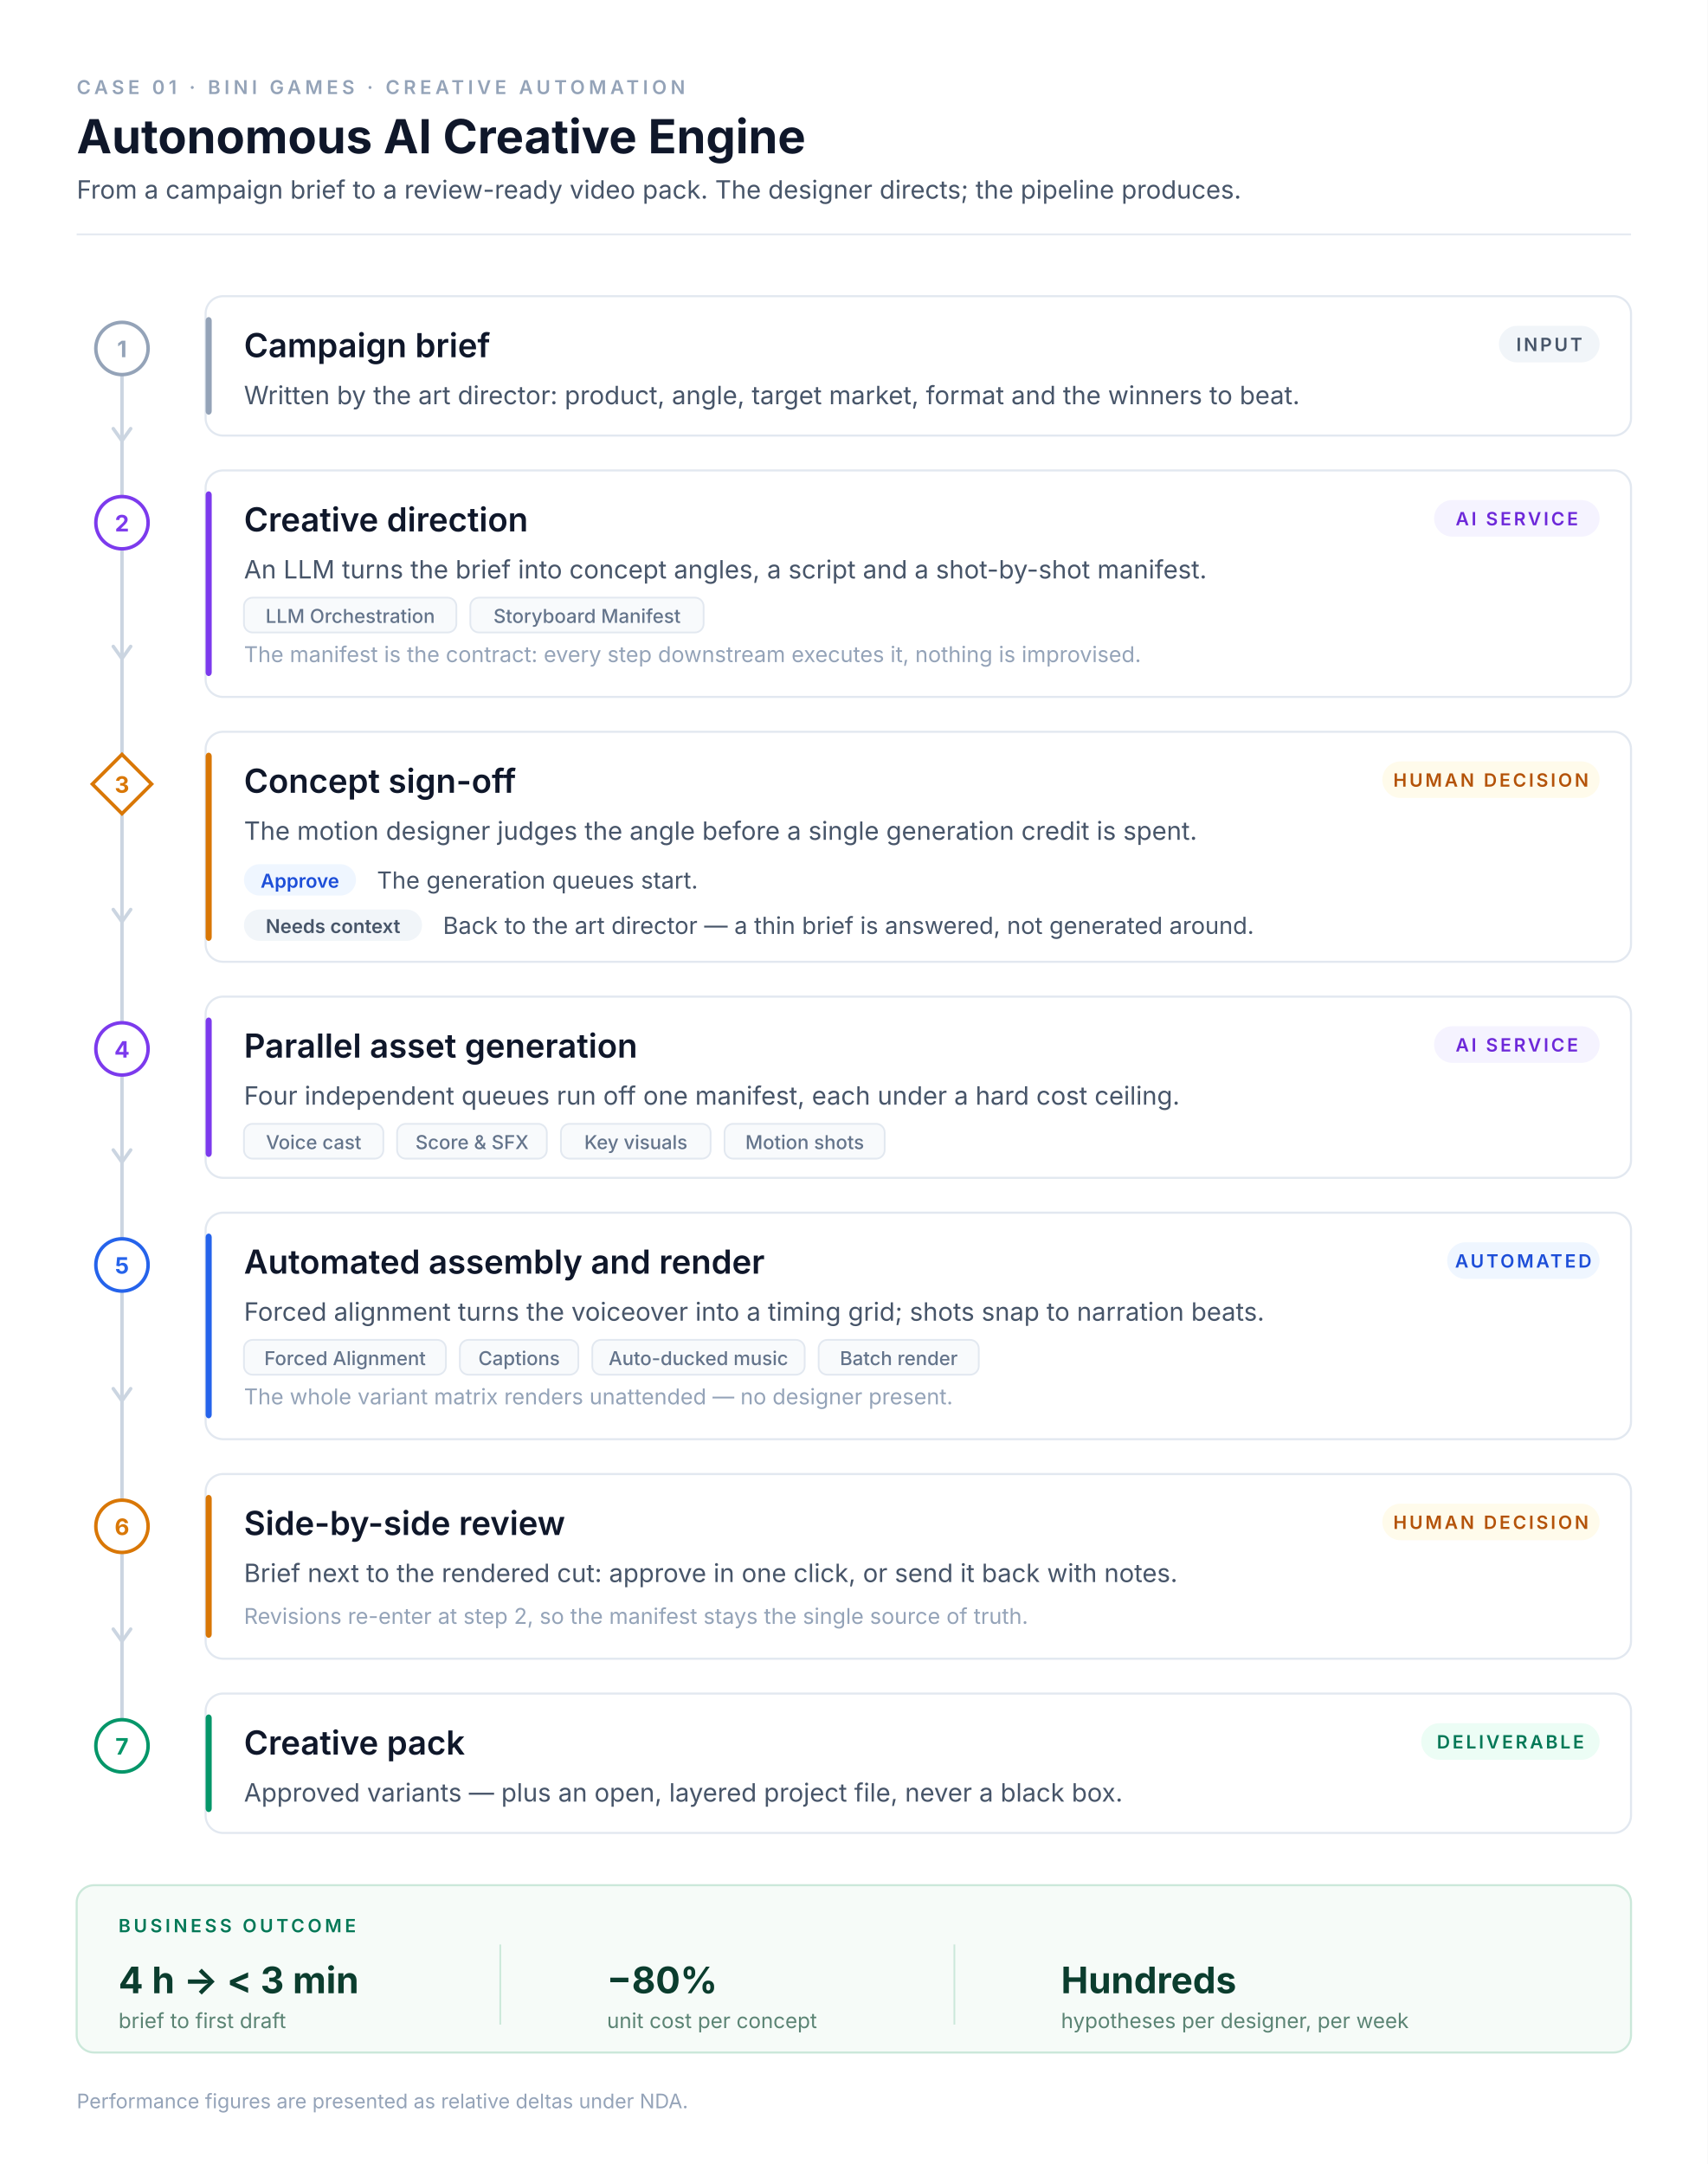
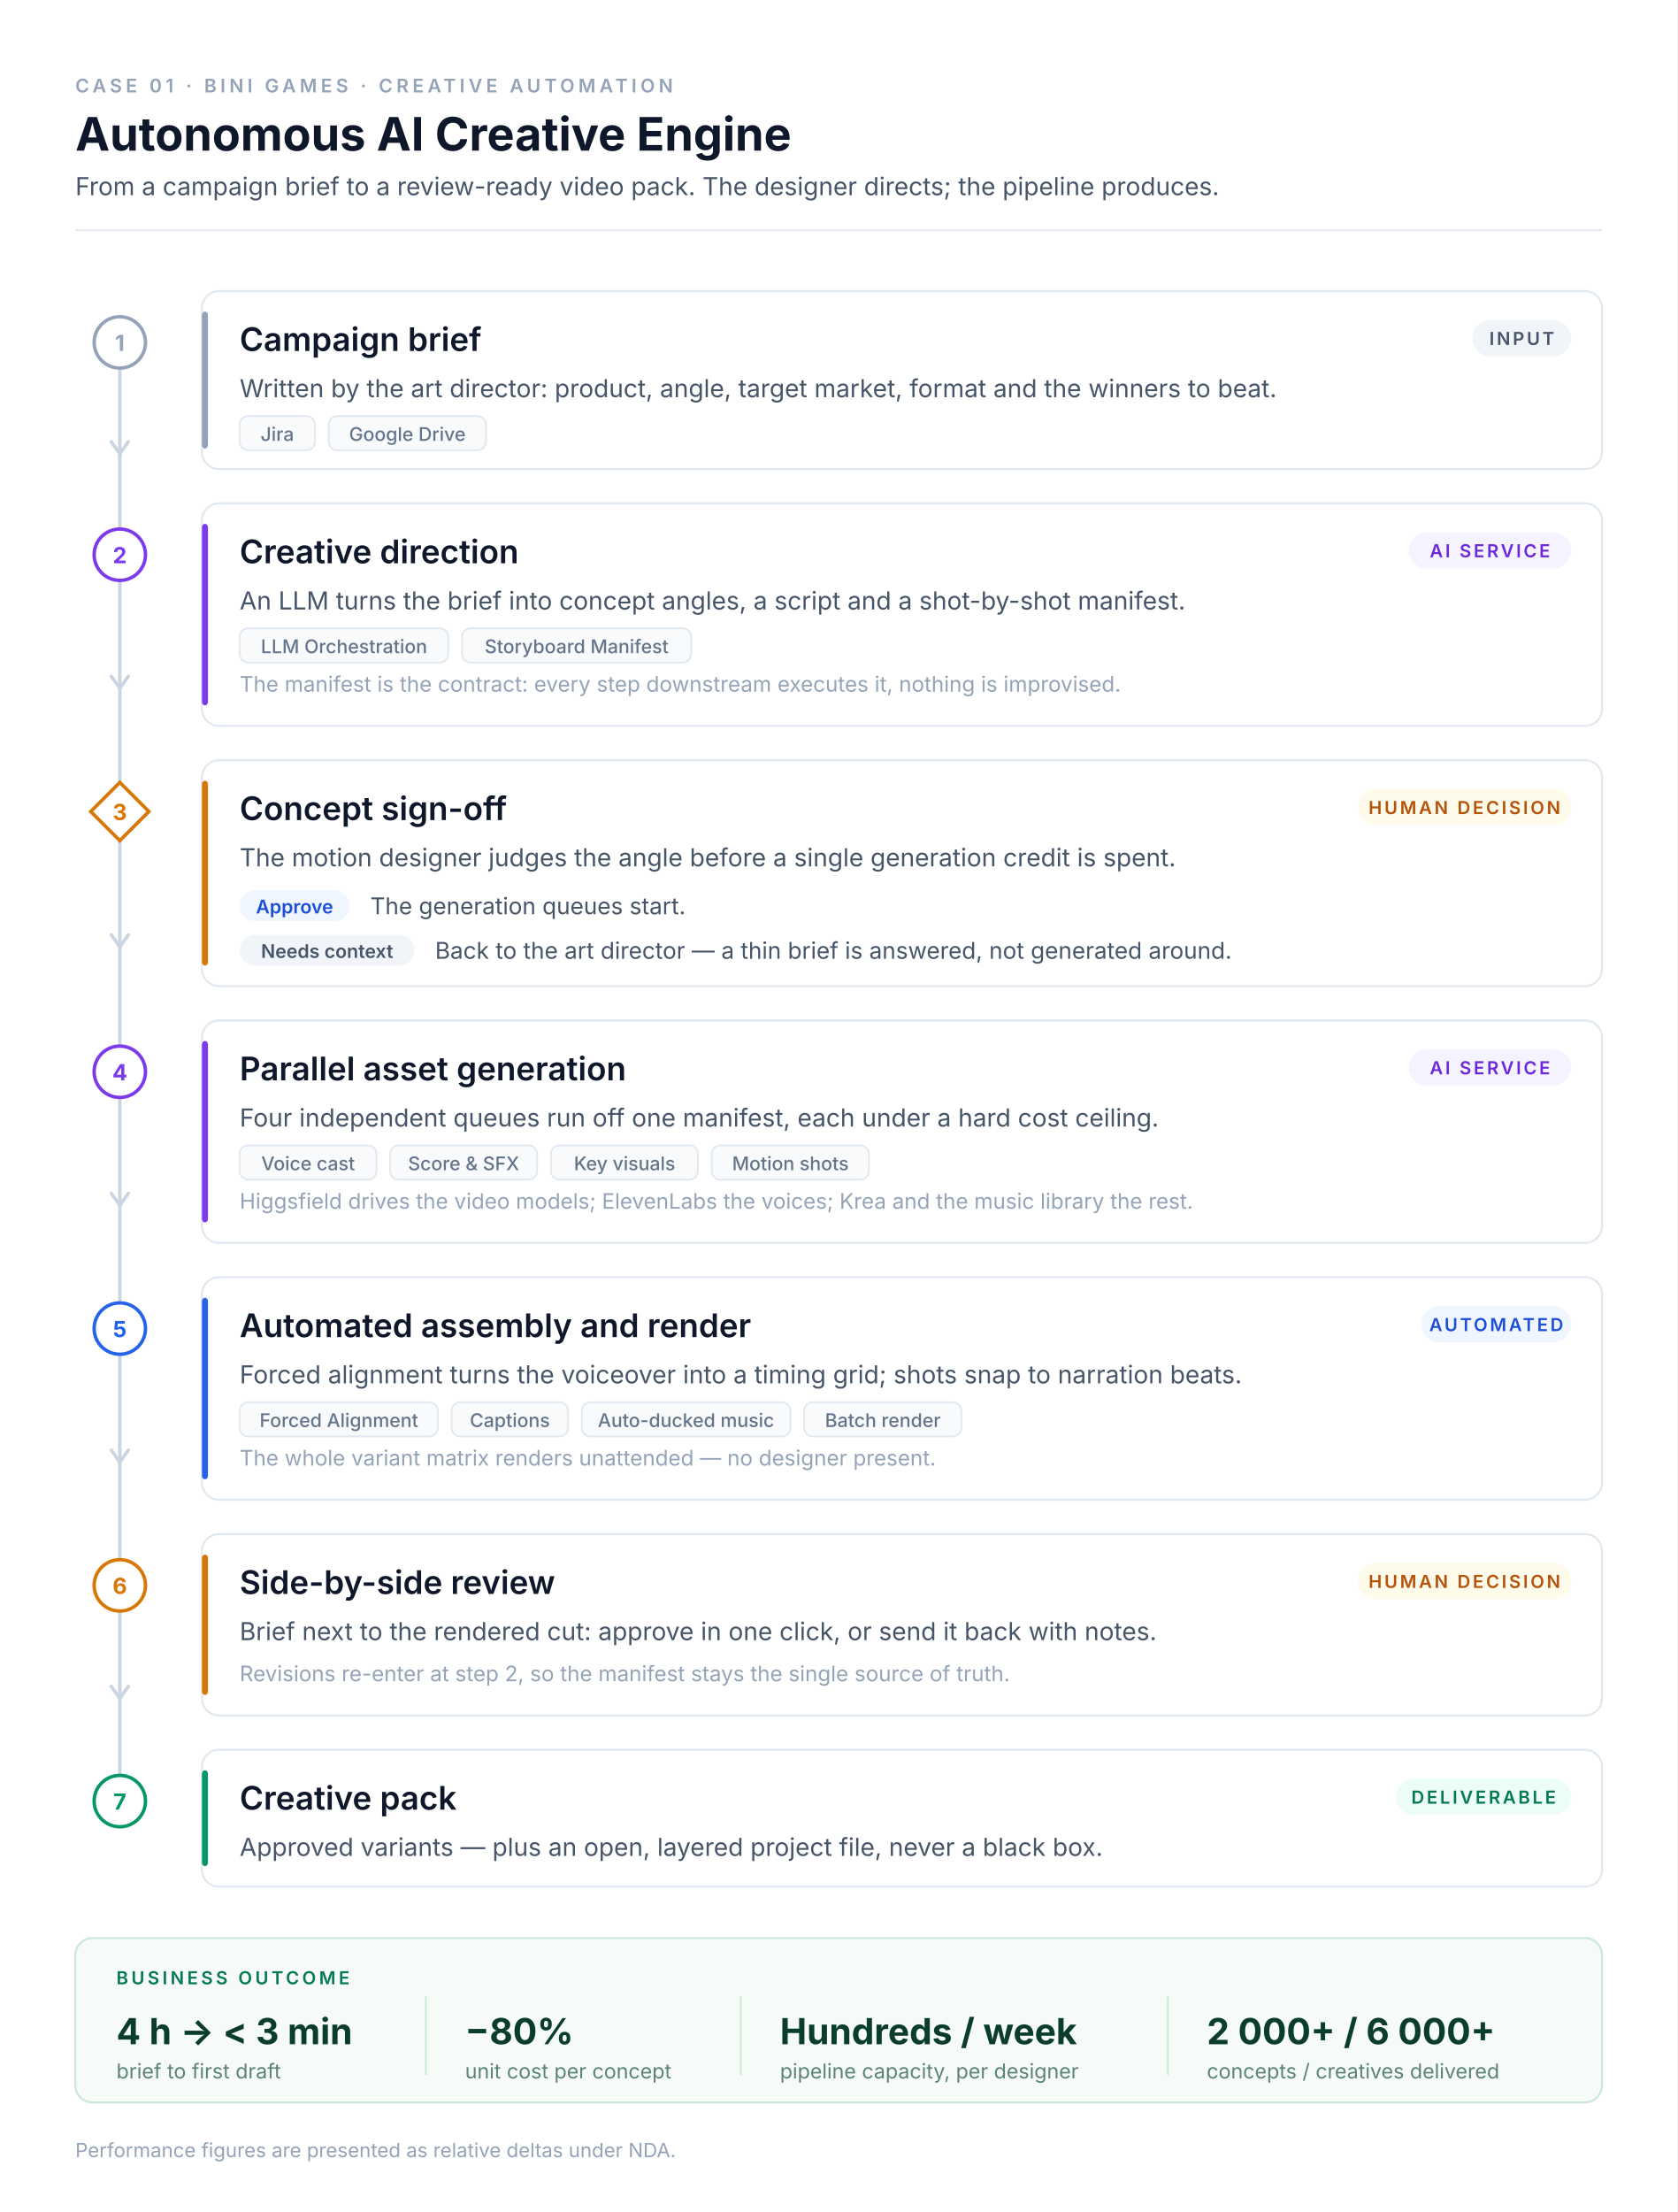
- <svg xmlns="http://www.w3.org/2000/svg" width="980" height="1242" viewBox="0 0 980 1242">
-   <rect width="980" height="1242" fill="#FFFFFF" />
-   <path d="M70 200 L70 1002" stroke="#CBD5E1" stroke-width="2" fill="none" />
-   <path d="M65 246.0 L70 253.0 L75 246.0" fill="none" stroke="#CBD5E1" stroke-width="2" stroke-linecap="round" stroke-linejoin="round" />
-   <path d="M65 371.0 L70 378.0 L75 371.0" fill="none" stroke="#CBD5E1" stroke-width="2" stroke-linecap="round" stroke-linejoin="round" />
-   <path d="M65 522.0 L70 529.0 L75 522.0" fill="none" stroke="#CBD5E1" stroke-width="2" stroke-linecap="round" stroke-linejoin="round" />
-   <path d="M65 660.0 L70 667.0 L75 660.0" fill="none" stroke="#CBD5E1" stroke-width="2" stroke-linecap="round" stroke-linejoin="round" />
-   <path d="M65 797.0 L70 804.0 L75 797.0" fill="none" stroke="#CBD5E1" stroke-width="2" stroke-linecap="round" stroke-linejoin="round" />
-   <path d="M65 935.0 L70 942.0 L75 935.0" fill="none" stroke="#CBD5E1" stroke-width="2" stroke-linecap="round" stroke-linejoin="round" />
+ <svg xmlns="http://www.w3.org/2000/svg" width="980" height="1292" viewBox="0 0 980 1292">
+   <rect width="980" height="1292" fill="#FFFFFF" />
+   <path d="M70 200 L70 1052" stroke="#CBD5E1" stroke-width="2" fill="none" />
+   <path d="M65 258.0 L70 265.0 L75 258.0" fill="none" stroke="#CBD5E1" stroke-width="2" stroke-linecap="round" stroke-linejoin="round" />
+   <path d="M65 395.0 L70 402.0 L75 395.0" fill="none" stroke="#CBD5E1" stroke-width="2" stroke-linecap="round" stroke-linejoin="round" />
+   <path d="M65 546.0 L70 553.0 L75 546.0" fill="none" stroke="#CBD5E1" stroke-width="2" stroke-linecap="round" stroke-linejoin="round" />
+   <path d="M65 697.0 L70 704.0 L75 697.0" fill="none" stroke="#CBD5E1" stroke-width="2" stroke-linecap="round" stroke-linejoin="round" />
+   <path d="M65 847.0 L70 854.0 L75 847.0" fill="none" stroke="#CBD5E1" stroke-width="2" stroke-linecap="round" stroke-linejoin="round" />
+   <path d="M65 985.0 L70 992.0 L75 985.0" fill="none" stroke="#CBD5E1" stroke-width="2" stroke-linecap="round" stroke-linejoin="round" />
  <circle cx="70" cy="200" r="15" fill="#FFFFFF" stroke="#94A3B8" stroke-width="2" />
  <text x="70" y="205" font-family="Inter, Helvetica Neue, Arial, sans-serif" font-size="13" font-weight="700" fill="#94A3B8" text-anchor="middle">1</text>
-   <circle cx="70" cy="300" r="15" fill="#FFFFFF" stroke="#7C3AED" stroke-width="2" />
-   <text x="70" y="305" font-family="Inter, Helvetica Neue, Arial, sans-serif" font-size="13" font-weight="700" fill="#7C3AED" text-anchor="middle">2</text>
-   <path d="M70 433 L87 450 L70 467 L53 450 Z" fill="#FFFFFF" stroke="#D97706" stroke-width="2" />
-   <text x="70" y="455" font-family="Inter, Helvetica Neue, Arial, sans-serif" font-size="13" font-weight="700" fill="#D97706" text-anchor="middle">3</text>
-   <circle cx="70" cy="602" r="15" fill="#FFFFFF" stroke="#7C3AED" stroke-width="2" />
-   <text x="70" y="607" font-family="Inter, Helvetica Neue, Arial, sans-serif" font-size="13" font-weight="700" fill="#7C3AED" text-anchor="middle">4</text>
-   <circle cx="70" cy="726" r="15" fill="#FFFFFF" stroke="#2563EB" stroke-width="2" />
-   <text x="70" y="731" font-family="Inter, Helvetica Neue, Arial, sans-serif" font-size="13" font-weight="700" fill="#2563EB" text-anchor="middle">5</text>
-   <circle cx="70" cy="876" r="15" fill="#FFFFFF" stroke="#D97706" stroke-width="2" />
-   <text x="70" y="881" font-family="Inter, Helvetica Neue, Arial, sans-serif" font-size="13" font-weight="700" fill="#D97706" text-anchor="middle">6</text>
-   <circle cx="70" cy="1002" r="15" fill="#FFFFFF" stroke="#059669" stroke-width="2" />
-   <text x="70" y="1007" font-family="Inter, Helvetica Neue, Arial, sans-serif" font-size="13" font-weight="700" fill="#059669" text-anchor="middle">7</text>
+   <circle cx="70" cy="324" r="15" fill="#FFFFFF" stroke="#7C3AED" stroke-width="2" />
+   <text x="70" y="329" font-family="Inter, Helvetica Neue, Arial, sans-serif" font-size="13" font-weight="700" fill="#7C3AED" text-anchor="middle">2</text>
+   <path d="M70 457 L87 474 L70 491 L53 474 Z" fill="#FFFFFF" stroke="#D97706" stroke-width="2" />
+   <text x="70" y="479" font-family="Inter, Helvetica Neue, Arial, sans-serif" font-size="13" font-weight="700" fill="#D97706" text-anchor="middle">3</text>
+   <circle cx="70" cy="626" r="15" fill="#FFFFFF" stroke="#7C3AED" stroke-width="2" />
+   <text x="70" y="631" font-family="Inter, Helvetica Neue, Arial, sans-serif" font-size="13" font-weight="700" fill="#7C3AED" text-anchor="middle">4</text>
+   <circle cx="70" cy="776" r="15" fill="#FFFFFF" stroke="#2563EB" stroke-width="2" />
+   <text x="70" y="781" font-family="Inter, Helvetica Neue, Arial, sans-serif" font-size="13" font-weight="700" fill="#2563EB" text-anchor="middle">5</text>
+   <circle cx="70" cy="926" r="15" fill="#FFFFFF" stroke="#D97706" stroke-width="2" />
+   <text x="70" y="931" font-family="Inter, Helvetica Neue, Arial, sans-serif" font-size="13" font-weight="700" fill="#D97706" text-anchor="middle">6</text>
+   <circle cx="70" cy="1052" r="15" fill="#FFFFFF" stroke="#059669" stroke-width="2" />
+   <text x="70" y="1057" font-family="Inter, Helvetica Neue, Arial, sans-serif" font-size="13" font-weight="700" fill="#059669" text-anchor="middle">7</text>
  <text x="44.0" y="54.0" font-family="Inter, Helvetica Neue, Arial, sans-serif" font-size="11" font-weight="600" fill="#94A3B8" text-anchor="start" letter-spacing="2.2">CASE 01 · BINI GAMES · CREATIVE AUTOMATION</text>
  <text x="44.0" y="88.0" font-family="Inter, Helvetica Neue, Arial, sans-serif" font-size="27" font-weight="700" fill="#0F172A" text-anchor="start">Autonomous AI Creative Engine</text>
  <text x="44.0" y="114.0" font-family="Inter, Helvetica Neue, Arial, sans-serif" font-size="14.5" font-weight="400" fill="#475569" text-anchor="start">From a campaign brief to a review-ready video pack. The designer directs; the pipeline produces.</text>
  <rect x="44.0" y="134.0" width="892.0" height="1.0" rx="0" fill="#E2E8F0" stroke="none" stroke-width="1" />
-   <rect x="118.0" y="170.0" width="818.0" height="80.0" rx="10" fill="#FFFFFF" stroke="#E2E8F0" stroke-width="1.2" />
-   <rect x="118.0" y="182.0" width="3.5" height="56.0" rx="2" fill="#94A3B8" stroke="none" stroke-width="1" />
+   <rect x="118.0" y="170.0" width="818.0" height="104.0" rx="10" fill="#FFFFFF" stroke="#E2E8F0" stroke-width="1.2" />
+   <rect x="118.0" y="182.0" width="3.5" height="80.0" rx="2" fill="#94A3B8" stroke="none" stroke-width="1" />
  <rect x="860.2" y="187.0" width="57.8" height="21.0" rx="10.5" fill="#F1F5F9" stroke="none" stroke-width="1" />
  <text x="889.1" y="201.5" font-family="Inter, Helvetica Neue, Arial, sans-serif" font-size="10.5" font-weight="600" fill="#475569" text-anchor="middle" letter-spacing="1.4">INPUT</text>
  <text x="140.0" y="205.0" font-family="Inter, Helvetica Neue, Arial, sans-serif" font-size="19" font-weight="600" fill="#0F172A" text-anchor="start">Campaign brief</text>
  <text x="140.0" y="232.0" font-family="Inter, Helvetica Neue, Arial, sans-serif" font-size="14.5" font-weight="400" fill="#475569" text-anchor="start">Written by the art director: product, angle, target market, format and the winners to beat.</text>
-   <rect x="118.0" y="270.0" width="818.0" height="130.0" rx="10" fill="#FFFFFF" stroke="#E2E8F0" stroke-width="1.2" />
-   <rect x="118.0" y="282.0" width="3.5" height="106.0" rx="2" fill="#7C3AED" stroke="none" stroke-width="1" />
-   <rect x="823.0" y="287.0" width="95.0" height="21.0" rx="10.5" fill="#F5F3FF" stroke="none" stroke-width="1" />
-   <text x="870.5" y="301.5" font-family="Inter, Helvetica Neue, Arial, sans-serif" font-size="10.5" font-weight="600" fill="#6D28D9" text-anchor="middle" letter-spacing="1.4">AI SERVICE</text>
-   <text x="140.0" y="305.0" font-family="Inter, Helvetica Neue, Arial, sans-serif" font-size="19" font-weight="600" fill="#0F172A" text-anchor="start">Creative direction</text>
-   <text x="140.0" y="332.0" font-family="Inter, Helvetica Neue, Arial, sans-serif" font-size="14.5" font-weight="400" fill="#475569" text-anchor="start">An LLM turns the brief into concept angles, a script and a shot-by-shot manifest.</text>
-   <rect x="140.0" y="343.0" width="121.9" height="20.0" rx="5" fill="#F8FAFC" stroke="#E2E8F0" stroke-width="1" />
-   <text x="201.0" y="357.5" font-family="Inter, Helvetica Neue, Arial, sans-serif" font-size="11" font-weight="500" fill="#64748B" text-anchor="middle">LLM Orchestration</text>
-   <rect x="269.9" y="343.0" width="133.9" height="20.0" rx="5" fill="#F8FAFC" stroke="#E2E8F0" stroke-width="1" />
-   <text x="336.9" y="357.5" font-family="Inter, Helvetica Neue, Arial, sans-serif" font-size="11" font-weight="500" fill="#64748B" text-anchor="middle">Storyboard Manifest</text>
-   <text x="140.0" y="380.0" font-family="Inter, Helvetica Neue, Arial, sans-serif" font-size="12.5" font-weight="400" fill="#94A3B8" text-anchor="start">The manifest is the contract: every step downstream executes it, nothing is improvised.</text>
-   <rect x="118.0" y="420.0" width="818.0" height="132.0" rx="10" fill="#FFFFFF" stroke="#E2E8F0" stroke-width="1.2" />
-   <rect x="118.0" y="432.0" width="3.5" height="108.0" rx="2" fill="#D97706" stroke="none" stroke-width="1" />
-   <rect x="793.3" y="437.0" width="124.7" height="21.0" rx="10.5" fill="#FFFBEB" stroke="none" stroke-width="1" />
-   <text x="855.6" y="451.5" font-family="Inter, Helvetica Neue, Arial, sans-serif" font-size="10.5" font-weight="600" fill="#B45309" text-anchor="middle" letter-spacing="1.4">HUMAN DECISION</text>
-   <text x="140.0" y="455.0" font-family="Inter, Helvetica Neue, Arial, sans-serif" font-size="19" font-weight="600" fill="#0F172A" text-anchor="start">Concept sign-off</text>
-   <text x="140.0" y="482.0" font-family="Inter, Helvetica Neue, Arial, sans-serif" font-size="14.5" font-weight="400" fill="#475569" text-anchor="start">The motion designer judges the angle before a single generation credit is spent.</text>
-   <rect x="140.0" y="496.0" width="64.3" height="18.0" rx="9" fill="#EFF6FF" stroke="none" stroke-width="1" />
-   <text x="172.1" y="509.5" font-family="Inter, Helvetica Neue, Arial, sans-serif" font-size="11" font-weight="600" fill="#1D4ED8" text-anchor="middle">Approve</text>
-   <text x="216.3" y="510.0" font-family="Inter, Helvetica Neue, Arial, sans-serif" font-size="13.5" font-weight="400" fill="#475569" text-anchor="start">The generation queues start.</text>
-   <rect x="140.0" y="522.0" width="102.2" height="18.0" rx="9" fill="#F1F5F9" stroke="none" stroke-width="1" />
-   <text x="191.1" y="535.5" font-family="Inter, Helvetica Neue, Arial, sans-serif" font-size="11" font-weight="600" fill="#475569" text-anchor="middle">Needs context</text>
-   <text x="254.2" y="536.0" font-family="Inter, Helvetica Neue, Arial, sans-serif" font-size="13.5" font-weight="400" fill="#475569" text-anchor="start">Back to the art director — a thin brief is answered, not generated around.</text>
-   <rect x="118.0" y="572.0" width="818.0" height="104.0" rx="10" fill="#FFFFFF" stroke="#E2E8F0" stroke-width="1.2" />
-   <rect x="118.0" y="584.0" width="3.5" height="80.0" rx="2" fill="#7C3AED" stroke="none" stroke-width="1" />
-   <rect x="823.0" y="589.0" width="95.0" height="21.0" rx="10.5" fill="#F5F3FF" stroke="none" stroke-width="1" />
-   <text x="870.5" y="603.5" font-family="Inter, Helvetica Neue, Arial, sans-serif" font-size="10.5" font-weight="600" fill="#6D28D9" text-anchor="middle" letter-spacing="1.4">AI SERVICE</text>
-   <text x="140.0" y="607.0" font-family="Inter, Helvetica Neue, Arial, sans-serif" font-size="19" font-weight="600" fill="#0F172A" text-anchor="start">Parallel asset generation</text>
-   <text x="140.0" y="634.0" font-family="Inter, Helvetica Neue, Arial, sans-serif" font-size="14.5" font-weight="400" fill="#475569" text-anchor="start">Four independent queues run off one manifest, each under a hard cost ceiling.</text>
-   <rect x="140.0" y="645.0" width="80.0" height="20.0" rx="5" fill="#F8FAFC" stroke="#E2E8F0" stroke-width="1" />
-   <text x="180.0" y="659.5" font-family="Inter, Helvetica Neue, Arial, sans-serif" font-size="11" font-weight="500" fill="#64748B" text-anchor="middle">Voice cast</text>
-   <rect x="227.9" y="645.0" width="85.9" height="20.0" rx="5" fill="#F8FAFC" stroke="#E2E8F0" stroke-width="1" />
-   <text x="270.9" y="659.5" font-family="Inter, Helvetica Neue, Arial, sans-serif" font-size="11" font-weight="500" fill="#64748B" text-anchor="middle">Score &amp; SFX</text>
-   <rect x="321.9" y="645.0" width="85.9" height="20.0" rx="5" fill="#F8FAFC" stroke="#E2E8F0" stroke-width="1" />
-   <text x="364.9" y="659.5" font-family="Inter, Helvetica Neue, Arial, sans-serif" font-size="11" font-weight="500" fill="#64748B" text-anchor="middle">Key visuals</text>
-   <rect x="415.8" y="645.0" width="91.9" height="20.0" rx="5" fill="#F8FAFC" stroke="#E2E8F0" stroke-width="1" />
-   <text x="461.8" y="659.5" font-family="Inter, Helvetica Neue, Arial, sans-serif" font-size="11" font-weight="500" fill="#64748B" text-anchor="middle">Motion shots</text>
-   <rect x="118.0" y="696.0" width="818.0" height="130.0" rx="10" fill="#FFFFFF" stroke="#E2E8F0" stroke-width="1.2" />
-   <rect x="118.0" y="708.0" width="3.5" height="106.0" rx="2" fill="#2563EB" stroke="none" stroke-width="1" />
-   <rect x="830.5" y="713.0" width="87.5" height="21.0" rx="10.5" fill="#EFF6FF" stroke="none" stroke-width="1" />
-   <text x="874.2" y="727.5" font-family="Inter, Helvetica Neue, Arial, sans-serif" font-size="10.5" font-weight="600" fill="#1D4ED8" text-anchor="middle" letter-spacing="1.4">AUTOMATED</text>
-   <text x="140.0" y="731.0" font-family="Inter, Helvetica Neue, Arial, sans-serif" font-size="19" font-weight="600" fill="#0F172A" text-anchor="start">Automated assembly and render</text>
-   <text x="140.0" y="758.0" font-family="Inter, Helvetica Neue, Arial, sans-serif" font-size="14.5" font-weight="400" fill="#475569" text-anchor="start">Forced alignment turns the voiceover into a timing grid; shots snap to narration beats.</text>
-   <rect x="140.0" y="769.0" width="115.9" height="20.0" rx="5" fill="#F8FAFC" stroke="#E2E8F0" stroke-width="1" />
-   <text x="198.0" y="783.5" font-family="Inter, Helvetica Neue, Arial, sans-serif" font-size="11" font-weight="500" fill="#64748B" text-anchor="middle">Forced Alignment</text>
-   <rect x="263.9" y="769.0" width="68.0" height="20.0" rx="5" fill="#F8FAFC" stroke="#E2E8F0" stroke-width="1" />
-   <text x="297.9" y="783.5" font-family="Inter, Helvetica Neue, Arial, sans-serif" font-size="11" font-weight="500" fill="#64748B" text-anchor="middle">Captions</text>
-   <rect x="339.9" y="769.0" width="121.9" height="20.0" rx="5" fill="#F8FAFC" stroke="#E2E8F0" stroke-width="1" />
-   <text x="400.8" y="783.5" font-family="Inter, Helvetica Neue, Arial, sans-serif" font-size="11" font-weight="500" fill="#64748B" text-anchor="middle">Auto-ducked music</text>
-   <rect x="469.8" y="769.0" width="91.9" height="20.0" rx="5" fill="#F8FAFC" stroke="#E2E8F0" stroke-width="1" />
-   <text x="515.8" y="783.5" font-family="Inter, Helvetica Neue, Arial, sans-serif" font-size="11" font-weight="500" fill="#64748B" text-anchor="middle">Batch render</text>
-   <text x="140.0" y="806.0" font-family="Inter, Helvetica Neue, Arial, sans-serif" font-size="12.5" font-weight="400" fill="#94A3B8" text-anchor="start">The whole variant matrix renders unattended — no designer present.</text>
-   <rect x="118.0" y="846.0" width="818.0" height="106.0" rx="10" fill="#FFFFFF" stroke="#E2E8F0" stroke-width="1.2" />
-   <rect x="118.0" y="858.0" width="3.5" height="82.0" rx="2" fill="#D97706" stroke="none" stroke-width="1" />
-   <rect x="793.3" y="863.0" width="124.7" height="21.0" rx="10.5" fill="#FFFBEB" stroke="none" stroke-width="1" />
-   <text x="855.6" y="877.5" font-family="Inter, Helvetica Neue, Arial, sans-serif" font-size="10.5" font-weight="600" fill="#B45309" text-anchor="middle" letter-spacing="1.4">HUMAN DECISION</text>
-   <text x="140.0" y="881.0" font-family="Inter, Helvetica Neue, Arial, sans-serif" font-size="19" font-weight="600" fill="#0F172A" text-anchor="start">Side-by-side review</text>
-   <text x="140.0" y="908.0" font-family="Inter, Helvetica Neue, Arial, sans-serif" font-size="14.5" font-weight="400" fill="#475569" text-anchor="start">Brief next to the rendered cut: approve in one click, or send it back with notes.</text>
-   <text x="140.0" y="932.0" font-family="Inter, Helvetica Neue, Arial, sans-serif" font-size="12.5" font-weight="400" fill="#94A3B8" text-anchor="start">Revisions re-enter at step 2, so the manifest stays the single source of truth.</text>
-   <rect x="118.0" y="972.0" width="818.0" height="80.0" rx="10" fill="#FFFFFF" stroke="#E2E8F0" stroke-width="1.2" />
-   <rect x="118.0" y="984.0" width="3.5" height="56.0" rx="2" fill="#059669" stroke="none" stroke-width="1" />
-   <rect x="815.6" y="989.0" width="102.4" height="21.0" rx="10.5" fill="#ECFDF5" stroke="none" stroke-width="1" />
-   <text x="866.8" y="1003.5" font-family="Inter, Helvetica Neue, Arial, sans-serif" font-size="10.5" font-weight="600" fill="#047857" text-anchor="middle" letter-spacing="1.4">DELIVERABLE</text>
-   <text x="140.0" y="1007.0" font-family="Inter, Helvetica Neue, Arial, sans-serif" font-size="19" font-weight="600" fill="#0F172A" text-anchor="start">Creative pack</text>
-   <text x="140.0" y="1034.0" font-family="Inter, Helvetica Neue, Arial, sans-serif" font-size="14.5" font-weight="400" fill="#475569" text-anchor="start">Approved variants — plus an open, layered project file, never a black box.</text>
-   <rect x="44.0" y="1082.0" width="892.0" height="96.0" rx="10" fill="#F6FBF8" stroke="#CBE8DA" stroke-width="1.2" />
-   <text x="68.0" y="1109.0" font-family="Inter, Helvetica Neue, Arial, sans-serif" font-size="10.5" font-weight="600" fill="#047857" text-anchor="start" letter-spacing="1.8">BUSINESS OUTCOME</text>
-   <text x="68.0" y="1144.0" font-family="Inter, Helvetica Neue, Arial, sans-serif" font-size="21" font-weight="700" fill="#0B3D2E" text-anchor="start">4 h → &lt; 3 min</text>
-   <text x="68.0" y="1164.0" font-family="Inter, Helvetica Neue, Arial, sans-serif" font-size="12" font-weight="400" fill="#5B8474" text-anchor="start">brief to first draft</text>
-   <rect x="286.6" y="1116.0" width="1.0" height="46.0" rx="0" fill="#CBE8DA" stroke="none" stroke-width="1" />
-   <text x="348.3" y="1144.0" font-family="Inter, Helvetica Neue, Arial, sans-serif" font-size="21" font-weight="700" fill="#0B3D2E" text-anchor="start">−80%</text>
-   <text x="348.3" y="1164.0" font-family="Inter, Helvetica Neue, Arial, sans-serif" font-size="12" font-weight="400" fill="#5B8474" text-anchor="start">unit cost per concept</text>
-   <rect x="547.2" y="1116.0" width="1.0" height="46.0" rx="0" fill="#CBE8DA" stroke="none" stroke-width="1" />
-   <text x="608.9" y="1144.0" font-family="Inter, Helvetica Neue, Arial, sans-serif" font-size="21" font-weight="700" fill="#0B3D2E" text-anchor="start">Hundreds</text>
-   <text x="608.9" y="1164.0" font-family="Inter, Helvetica Neue, Arial, sans-serif" font-size="12" font-weight="400" fill="#5B8474" text-anchor="start">hypotheses per designer, per week</text>
-   <text x="44.0" y="1210.0" font-family="Inter, Helvetica Neue, Arial, sans-serif" font-size="11.5" font-weight="400" fill="#94A3B8" text-anchor="start">Performance figures are presented as relative deltas under NDA.</text>
+   <rect x="140.0" y="243.0" width="44.0" height="20.0" rx="5" fill="#F8FAFC" stroke="#E2E8F0" stroke-width="1" />
+   <text x="162.0" y="257.5" font-family="Inter, Helvetica Neue, Arial, sans-serif" font-size="11" font-weight="500" fill="#64748B" text-anchor="middle">Jira</text>
+   <rect x="192.0" y="243.0" width="91.9" height="20.0" rx="5" fill="#F8FAFC" stroke="#E2E8F0" stroke-width="1" />
+   <text x="238.0" y="257.5" font-family="Inter, Helvetica Neue, Arial, sans-serif" font-size="11" font-weight="500" fill="#64748B" text-anchor="middle">Google Drive</text>
+   <rect x="118.0" y="294.0" width="818.0" height="130.0" rx="10" fill="#FFFFFF" stroke="#E2E8F0" stroke-width="1.2" />
+   <rect x="118.0" y="306.0" width="3.5" height="106.0" rx="2" fill="#7C3AED" stroke="none" stroke-width="1" />
+   <rect x="823.0" y="311.0" width="95.0" height="21.0" rx="10.5" fill="#F5F3FF" stroke="none" stroke-width="1" />
+   <text x="870.5" y="325.5" font-family="Inter, Helvetica Neue, Arial, sans-serif" font-size="10.5" font-weight="600" fill="#6D28D9" text-anchor="middle" letter-spacing="1.4">AI SERVICE</text>
+   <text x="140.0" y="329.0" font-family="Inter, Helvetica Neue, Arial, sans-serif" font-size="19" font-weight="600" fill="#0F172A" text-anchor="start">Creative direction</text>
+   <text x="140.0" y="356.0" font-family="Inter, Helvetica Neue, Arial, sans-serif" font-size="14.5" font-weight="400" fill="#475569" text-anchor="start">An LLM turns the brief into concept angles, a script and a shot-by-shot manifest.</text>
+   <rect x="140.0" y="367.0" width="121.9" height="20.0" rx="5" fill="#F8FAFC" stroke="#E2E8F0" stroke-width="1" />
+   <text x="201.0" y="381.5" font-family="Inter, Helvetica Neue, Arial, sans-serif" font-size="11" font-weight="500" fill="#64748B" text-anchor="middle">LLM Orchestration</text>
+   <rect x="269.9" y="367.0" width="133.9" height="20.0" rx="5" fill="#F8FAFC" stroke="#E2E8F0" stroke-width="1" />
+   <text x="336.9" y="381.5" font-family="Inter, Helvetica Neue, Arial, sans-serif" font-size="11" font-weight="500" fill="#64748B" text-anchor="middle">Storyboard Manifest</text>
+   <text x="140.0" y="404.0" font-family="Inter, Helvetica Neue, Arial, sans-serif" font-size="12.5" font-weight="400" fill="#94A3B8" text-anchor="start">The manifest is the contract: every step downstream executes it, nothing is improvised.</text>
+   <rect x="118.0" y="444.0" width="818.0" height="132.0" rx="10" fill="#FFFFFF" stroke="#E2E8F0" stroke-width="1.2" />
+   <rect x="118.0" y="456.0" width="3.5" height="108.0" rx="2" fill="#D97706" stroke="none" stroke-width="1" />
+   <rect x="793.3" y="461.0" width="124.7" height="21.0" rx="10.5" fill="#FFFBEB" stroke="none" stroke-width="1" />
+   <text x="855.6" y="475.5" font-family="Inter, Helvetica Neue, Arial, sans-serif" font-size="10.5" font-weight="600" fill="#B45309" text-anchor="middle" letter-spacing="1.4">HUMAN DECISION</text>
+   <text x="140.0" y="479.0" font-family="Inter, Helvetica Neue, Arial, sans-serif" font-size="19" font-weight="600" fill="#0F172A" text-anchor="start">Concept sign-off</text>
+   <text x="140.0" y="506.0" font-family="Inter, Helvetica Neue, Arial, sans-serif" font-size="14.5" font-weight="400" fill="#475569" text-anchor="start">The motion designer judges the angle before a single generation credit is spent.</text>
+   <rect x="140.0" y="520.0" width="64.3" height="18.0" rx="9" fill="#EFF6FF" stroke="none" stroke-width="1" />
+   <text x="172.1" y="533.5" font-family="Inter, Helvetica Neue, Arial, sans-serif" font-size="11" font-weight="600" fill="#1D4ED8" text-anchor="middle">Approve</text>
+   <text x="216.3" y="534.0" font-family="Inter, Helvetica Neue, Arial, sans-serif" font-size="13.5" font-weight="400" fill="#475569" text-anchor="start">The generation queues start.</text>
+   <rect x="140.0" y="546.0" width="102.2" height="18.0" rx="9" fill="#F1F5F9" stroke="none" stroke-width="1" />
+   <text x="191.1" y="559.5" font-family="Inter, Helvetica Neue, Arial, sans-serif" font-size="11" font-weight="600" fill="#475569" text-anchor="middle">Needs context</text>
+   <text x="254.2" y="560.0" font-family="Inter, Helvetica Neue, Arial, sans-serif" font-size="13.5" font-weight="400" fill="#475569" text-anchor="start">Back to the art director — a thin brief is answered, not generated around.</text>
+   <rect x="118.0" y="596.0" width="818.0" height="130.0" rx="10" fill="#FFFFFF" stroke="#E2E8F0" stroke-width="1.2" />
+   <rect x="118.0" y="608.0" width="3.5" height="106.0" rx="2" fill="#7C3AED" stroke="none" stroke-width="1" />
+   <rect x="823.0" y="613.0" width="95.0" height="21.0" rx="10.5" fill="#F5F3FF" stroke="none" stroke-width="1" />
+   <text x="870.5" y="627.5" font-family="Inter, Helvetica Neue, Arial, sans-serif" font-size="10.5" font-weight="600" fill="#6D28D9" text-anchor="middle" letter-spacing="1.4">AI SERVICE</text>
+   <text x="140.0" y="631.0" font-family="Inter, Helvetica Neue, Arial, sans-serif" font-size="19" font-weight="600" fill="#0F172A" text-anchor="start">Parallel asset generation</text>
+   <text x="140.0" y="658.0" font-family="Inter, Helvetica Neue, Arial, sans-serif" font-size="14.5" font-weight="400" fill="#475569" text-anchor="start">Four independent queues run off one manifest, each under a hard cost ceiling.</text>
+   <rect x="140.0" y="669.0" width="80.0" height="20.0" rx="5" fill="#F8FAFC" stroke="#E2E8F0" stroke-width="1" />
+   <text x="180.0" y="683.5" font-family="Inter, Helvetica Neue, Arial, sans-serif" font-size="11" font-weight="500" fill="#64748B" text-anchor="middle">Voice cast</text>
+   <rect x="227.9" y="669.0" width="85.9" height="20.0" rx="5" fill="#F8FAFC" stroke="#E2E8F0" stroke-width="1" />
+   <text x="270.9" y="683.5" font-family="Inter, Helvetica Neue, Arial, sans-serif" font-size="11" font-weight="500" fill="#64748B" text-anchor="middle">Score &amp; SFX</text>
+   <rect x="321.9" y="669.0" width="85.9" height="20.0" rx="5" fill="#F8FAFC" stroke="#E2E8F0" stroke-width="1" />
+   <text x="364.9" y="683.5" font-family="Inter, Helvetica Neue, Arial, sans-serif" font-size="11" font-weight="500" fill="#64748B" text-anchor="middle">Key visuals</text>
+   <rect x="415.8" y="669.0" width="91.9" height="20.0" rx="5" fill="#F8FAFC" stroke="#E2E8F0" stroke-width="1" />
+   <text x="461.8" y="683.5" font-family="Inter, Helvetica Neue, Arial, sans-serif" font-size="11" font-weight="500" fill="#64748B" text-anchor="middle">Motion shots</text>
+   <text x="140.0" y="706.0" font-family="Inter, Helvetica Neue, Arial, sans-serif" font-size="12.5" font-weight="400" fill="#94A3B8" text-anchor="start">Higgsfield drives the video models; ElevenLabs the voices; Krea and the music library the rest.</text>
+   <rect x="118.0" y="746.0" width="818.0" height="130.0" rx="10" fill="#FFFFFF" stroke="#E2E8F0" stroke-width="1.2" />
+   <rect x="118.0" y="758.0" width="3.5" height="106.0" rx="2" fill="#2563EB" stroke="none" stroke-width="1" />
+   <rect x="830.5" y="763.0" width="87.5" height="21.0" rx="10.5" fill="#EFF6FF" stroke="none" stroke-width="1" />
+   <text x="874.2" y="777.5" font-family="Inter, Helvetica Neue, Arial, sans-serif" font-size="10.5" font-weight="600" fill="#1D4ED8" text-anchor="middle" letter-spacing="1.4">AUTOMATED</text>
+   <text x="140.0" y="781.0" font-family="Inter, Helvetica Neue, Arial, sans-serif" font-size="19" font-weight="600" fill="#0F172A" text-anchor="start">Automated assembly and render</text>
+   <text x="140.0" y="808.0" font-family="Inter, Helvetica Neue, Arial, sans-serif" font-size="14.5" font-weight="400" fill="#475569" text-anchor="start">Forced alignment turns the voiceover into a timing grid; shots snap to narration beats.</text>
+   <rect x="140.0" y="819.0" width="115.9" height="20.0" rx="5" fill="#F8FAFC" stroke="#E2E8F0" stroke-width="1" />
+   <text x="198.0" y="833.5" font-family="Inter, Helvetica Neue, Arial, sans-serif" font-size="11" font-weight="500" fill="#64748B" text-anchor="middle">Forced Alignment</text>
+   <rect x="263.9" y="819.0" width="68.0" height="20.0" rx="5" fill="#F8FAFC" stroke="#E2E8F0" stroke-width="1" />
+   <text x="297.9" y="833.5" font-family="Inter, Helvetica Neue, Arial, sans-serif" font-size="11" font-weight="500" fill="#64748B" text-anchor="middle">Captions</text>
+   <rect x="339.9" y="819.0" width="121.9" height="20.0" rx="5" fill="#F8FAFC" stroke="#E2E8F0" stroke-width="1" />
+   <text x="400.8" y="833.5" font-family="Inter, Helvetica Neue, Arial, sans-serif" font-size="11" font-weight="500" fill="#64748B" text-anchor="middle">Auto-ducked music</text>
+   <rect x="469.8" y="819.0" width="91.9" height="20.0" rx="5" fill="#F8FAFC" stroke="#E2E8F0" stroke-width="1" />
+   <text x="515.8" y="833.5" font-family="Inter, Helvetica Neue, Arial, sans-serif" font-size="11" font-weight="500" fill="#64748B" text-anchor="middle">Batch render</text>
+   <text x="140.0" y="856.0" font-family="Inter, Helvetica Neue, Arial, sans-serif" font-size="12.5" font-weight="400" fill="#94A3B8" text-anchor="start">The whole variant matrix renders unattended — no designer present.</text>
+   <rect x="118.0" y="896.0" width="818.0" height="106.0" rx="10" fill="#FFFFFF" stroke="#E2E8F0" stroke-width="1.2" />
+   <rect x="118.0" y="908.0" width="3.5" height="82.0" rx="2" fill="#D97706" stroke="none" stroke-width="1" />
+   <rect x="793.3" y="913.0" width="124.7" height="21.0" rx="10.5" fill="#FFFBEB" stroke="none" stroke-width="1" />
+   <text x="855.6" y="927.5" font-family="Inter, Helvetica Neue, Arial, sans-serif" font-size="10.5" font-weight="600" fill="#B45309" text-anchor="middle" letter-spacing="1.4">HUMAN DECISION</text>
+   <text x="140.0" y="931.0" font-family="Inter, Helvetica Neue, Arial, sans-serif" font-size="19" font-weight="600" fill="#0F172A" text-anchor="start">Side-by-side review</text>
+   <text x="140.0" y="958.0" font-family="Inter, Helvetica Neue, Arial, sans-serif" font-size="14.5" font-weight="400" fill="#475569" text-anchor="start">Brief next to the rendered cut: approve in one click, or send it back with notes.</text>
+   <text x="140.0" y="982.0" font-family="Inter, Helvetica Neue, Arial, sans-serif" font-size="12.5" font-weight="400" fill="#94A3B8" text-anchor="start">Revisions re-enter at step 2, so the manifest stays the single source of truth.</text>
+   <rect x="118.0" y="1022.0" width="818.0" height="80.0" rx="10" fill="#FFFFFF" stroke="#E2E8F0" stroke-width="1.2" />
+   <rect x="118.0" y="1034.0" width="3.5" height="56.0" rx="2" fill="#059669" stroke="none" stroke-width="1" />
+   <rect x="815.6" y="1039.0" width="102.4" height="21.0" rx="10.5" fill="#ECFDF5" stroke="none" stroke-width="1" />
+   <text x="866.8" y="1053.5" font-family="Inter, Helvetica Neue, Arial, sans-serif" font-size="10.5" font-weight="600" fill="#047857" text-anchor="middle" letter-spacing="1.4">DELIVERABLE</text>
+   <text x="140.0" y="1057.0" font-family="Inter, Helvetica Neue, Arial, sans-serif" font-size="19" font-weight="600" fill="#0F172A" text-anchor="start">Creative pack</text>
+   <text x="140.0" y="1084.0" font-family="Inter, Helvetica Neue, Arial, sans-serif" font-size="14.5" font-weight="400" fill="#475569" text-anchor="start">Approved variants — plus an open, layered project file, never a black box.</text>
+   <rect x="44.0" y="1132.0" width="892.0" height="96.0" rx="10" fill="#F6FBF8" stroke="#CBE8DA" stroke-width="1.2" />
+   <text x="68.0" y="1159.0" font-family="Inter, Helvetica Neue, Arial, sans-serif" font-size="10.5" font-weight="600" fill="#047857" text-anchor="start" letter-spacing="1.8">BUSINESS OUTCOME</text>
+   <text x="68.0" y="1194.0" font-family="Inter, Helvetica Neue, Arial, sans-serif" font-size="21" font-weight="700" fill="#0B3D2E" text-anchor="start">4 h → &lt; 3 min</text>
+   <text x="68.0" y="1214.0" font-family="Inter, Helvetica Neue, Arial, sans-serif" font-size="12" font-weight="400" fill="#5B8474" text-anchor="start">brief to first draft</text>
+   <rect x="248.3" y="1166.0" width="1.0" height="46.0" rx="0" fill="#CBE8DA" stroke="none" stroke-width="1" />
+   <text x="271.7" y="1194.0" font-family="Inter, Helvetica Neue, Arial, sans-serif" font-size="21" font-weight="700" fill="#0B3D2E" text-anchor="start">−80%</text>
+   <text x="271.7" y="1214.0" font-family="Inter, Helvetica Neue, Arial, sans-serif" font-size="12" font-weight="400" fill="#5B8474" text-anchor="start">unit cost per concept</text>
+   <rect x="432.3" y="1166.0" width="1.0" height="46.0" rx="0" fill="#CBE8DA" stroke="none" stroke-width="1" />
+   <text x="455.7" y="1194.0" font-family="Inter, Helvetica Neue, Arial, sans-serif" font-size="21" font-weight="700" fill="#0B3D2E" text-anchor="start">Hundreds / week</text>
+   <text x="455.7" y="1214.0" font-family="Inter, Helvetica Neue, Arial, sans-serif" font-size="12" font-weight="400" fill="#5B8474" text-anchor="start">pipeline capacity, per designer</text>
+   <rect x="681.8" y="1166.0" width="1.0" height="46.0" rx="0" fill="#CBE8DA" stroke="none" stroke-width="1" />
+   <text x="705.1" y="1194.0" font-family="Inter, Helvetica Neue, Arial, sans-serif" font-size="21" font-weight="700" fill="#0B3D2E" text-anchor="start">2 000+ / 6 000+</text>
+   <text x="705.1" y="1214.0" font-family="Inter, Helvetica Neue, Arial, sans-serif" font-size="12" font-weight="400" fill="#5B8474" text-anchor="start">concepts / creatives delivered</text>
+   <text x="44.0" y="1260.0" font-family="Inter, Helvetica Neue, Arial, sans-serif" font-size="11.5" font-weight="400" fill="#94A3B8" text-anchor="start">Performance figures are presented as relative deltas under NDA.</text>
</svg>
